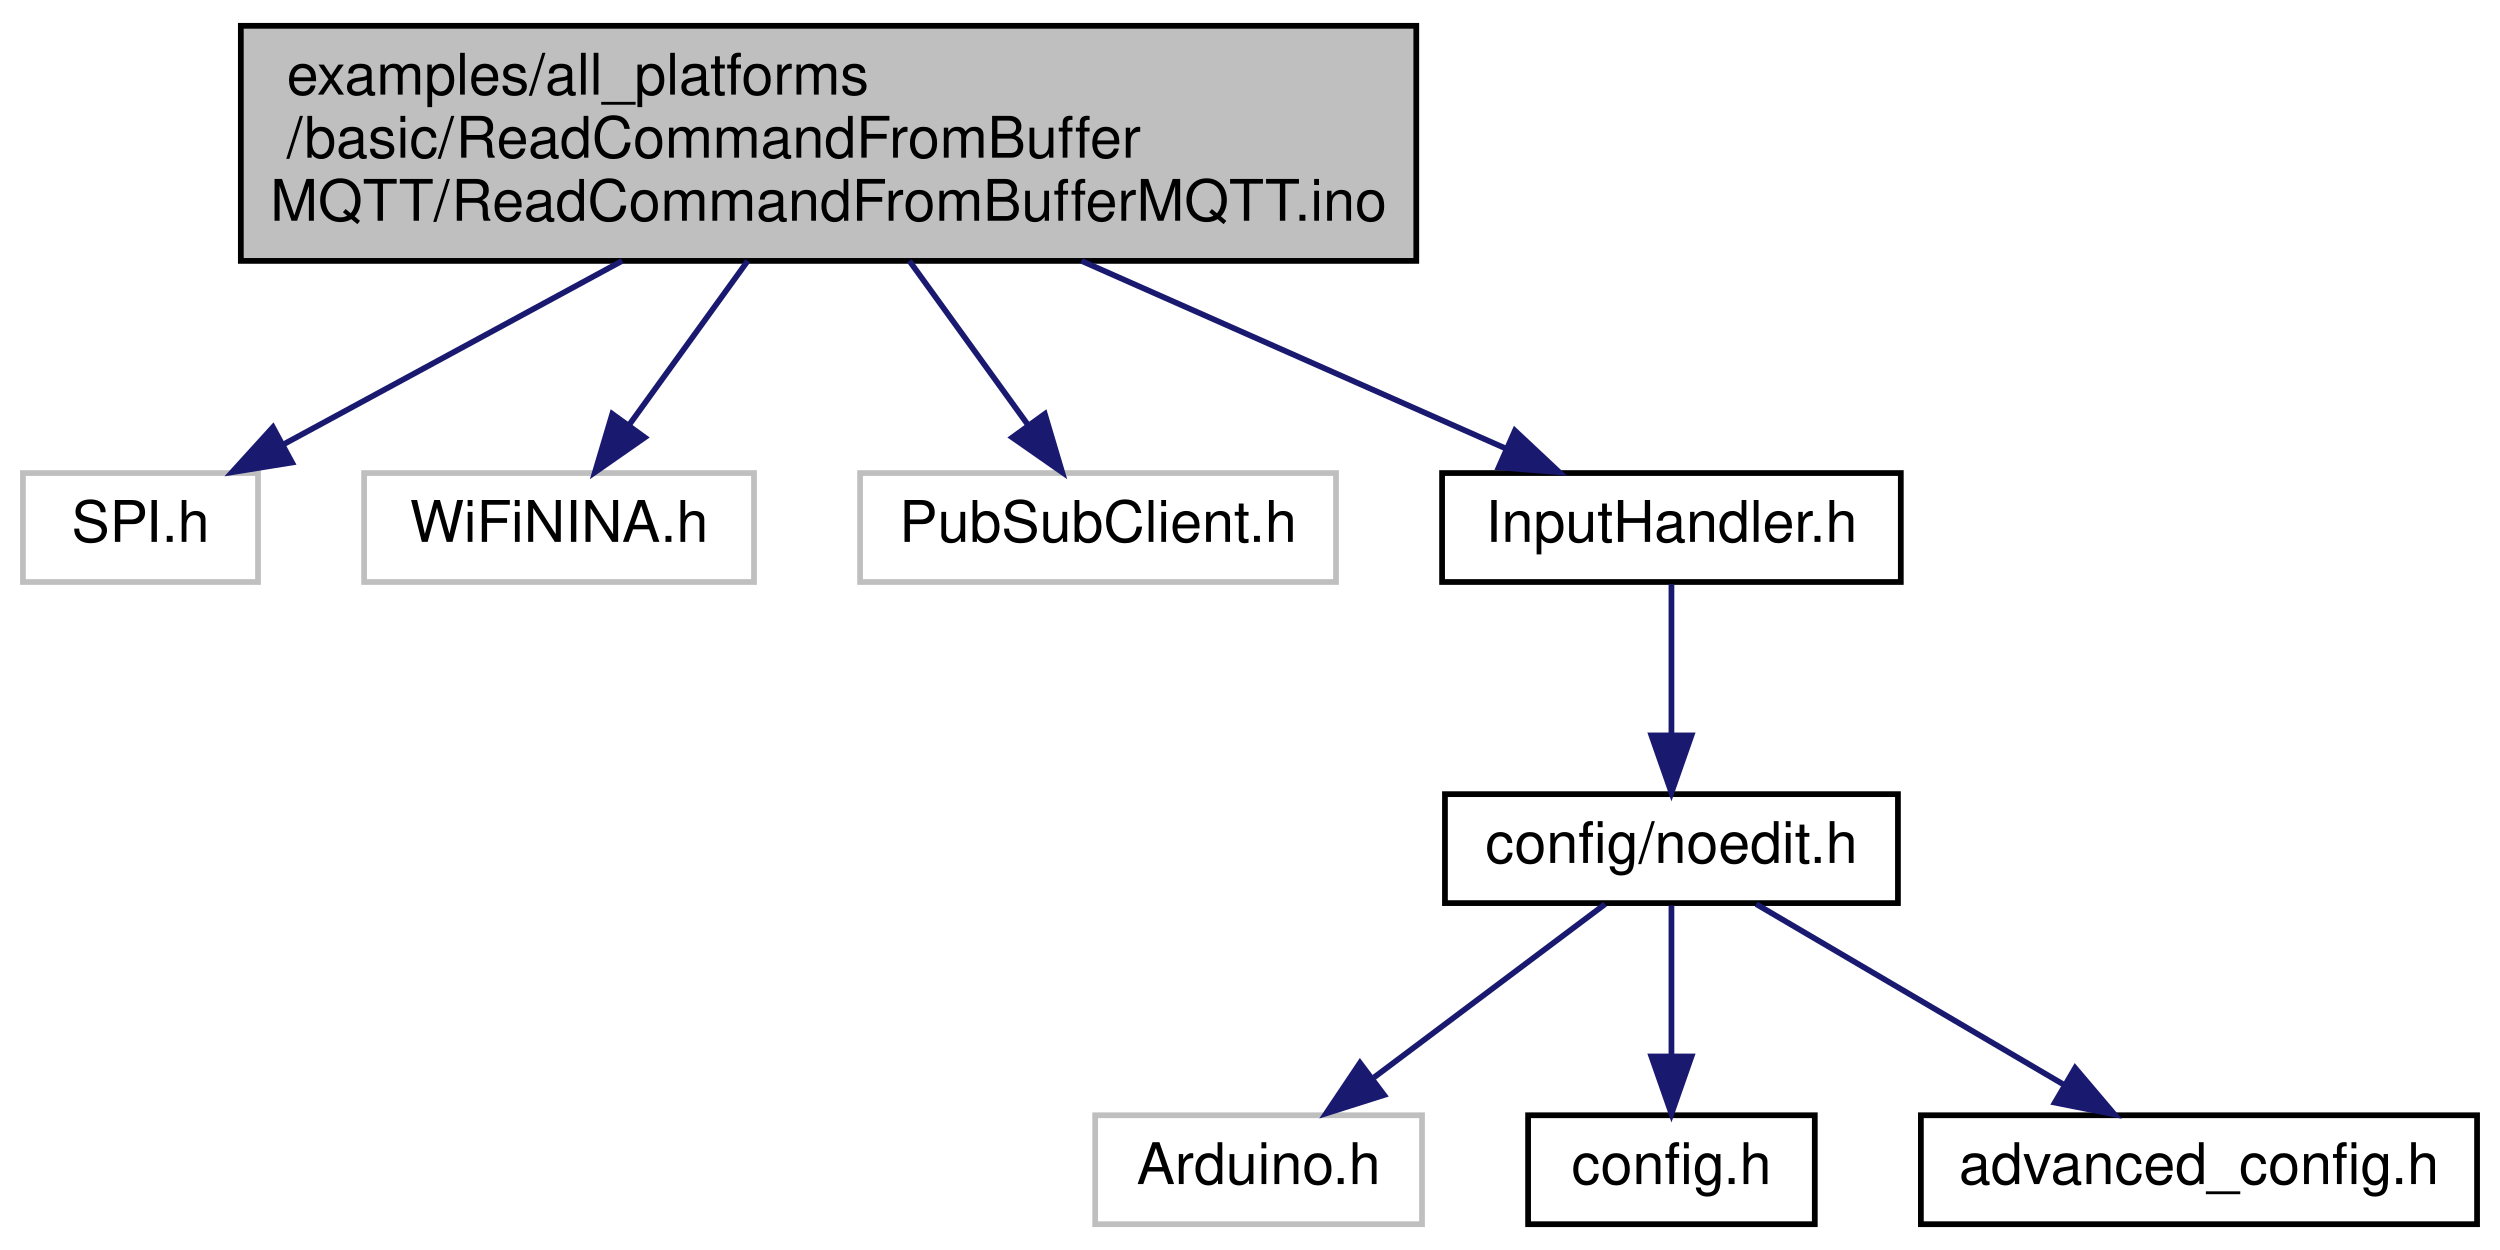
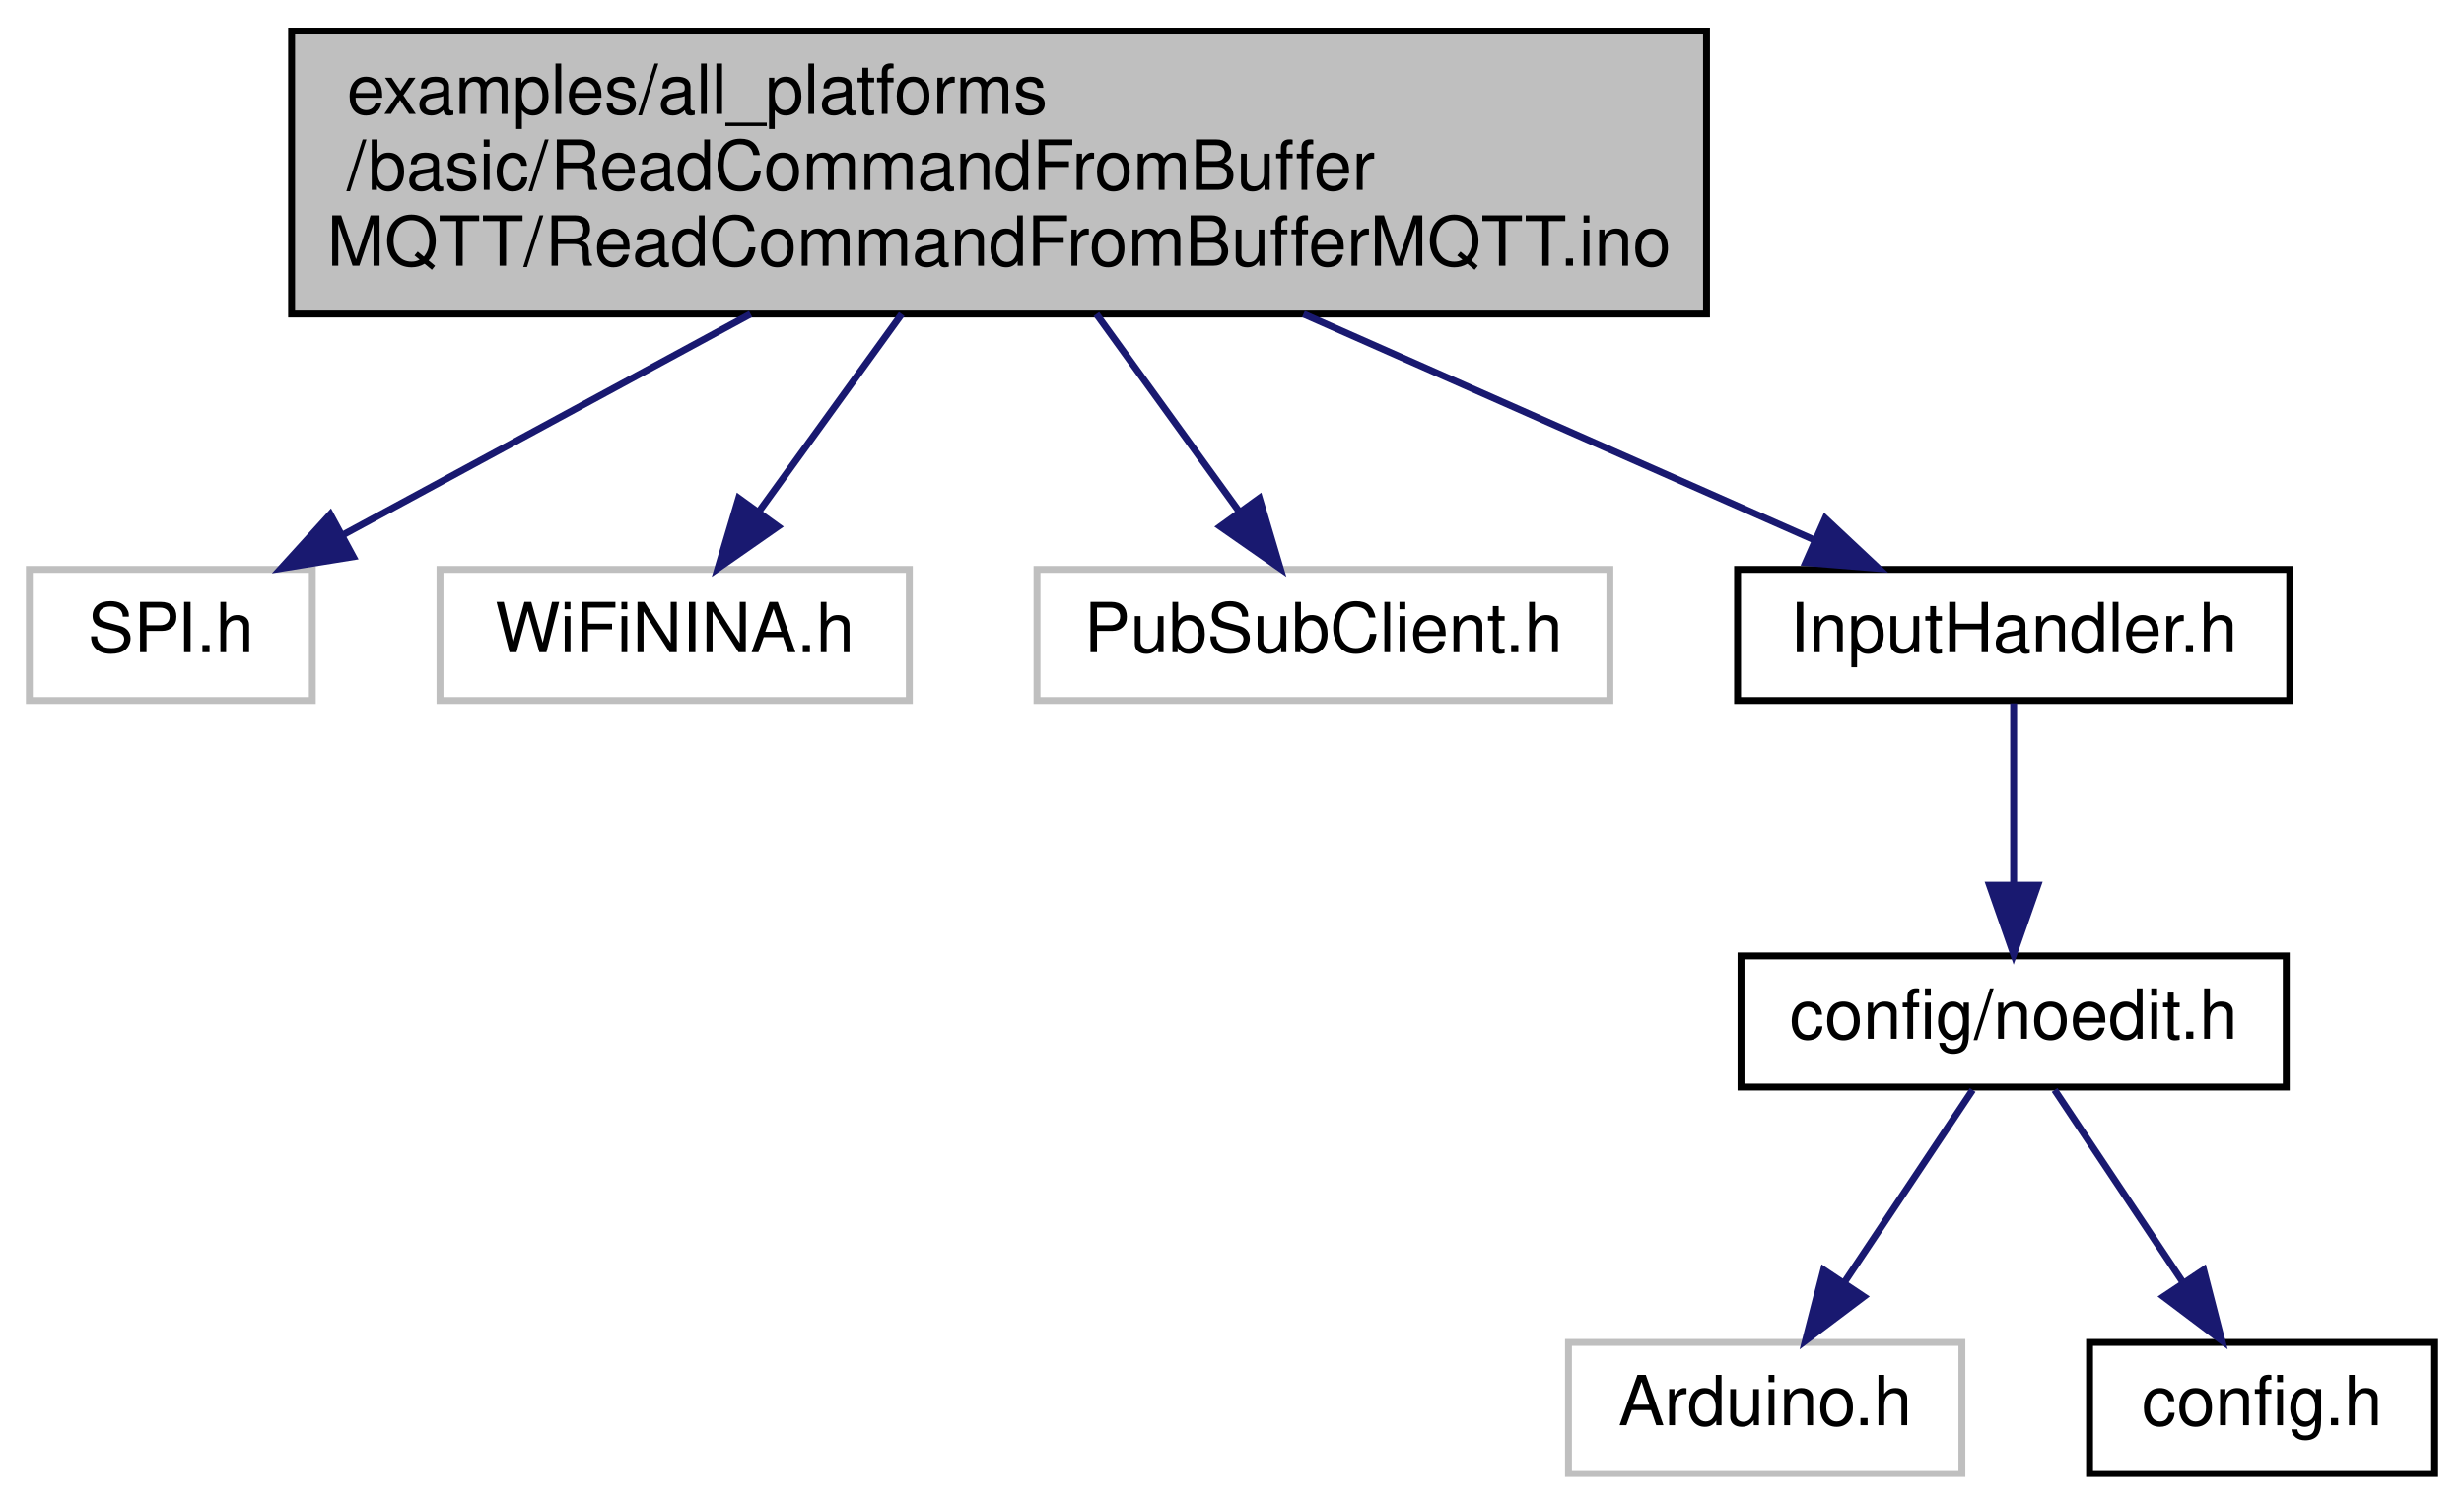
- <svg xmlns="http://www.w3.org/2000/svg" xmlns:xlink="http://www.w3.org/1999/xlink" width="436pt" height="218pt" viewBox="0.00 0.00 436.00 218.00">
+ <svg xmlns="http://www.w3.org/2000/svg" xmlns:xlink="http://www.w3.org/1999/xlink" width="357pt" height="218pt" viewBox="0.00 0.00 356.50 218.00">
  <g id="graph0" class="graph" transform="scale(1 1) rotate(0) translate(4 214)">
    <g id="node1" class="node">
      <g id="a_node1">
        <a xlink:title="An example that demonstrates receiving commands and sending an echo over MQTT.">
          <polygon fill="#bfbfbf" stroke="black" points="38,-168.5 38,-209.5 243,-209.5 243,-168.5 38,-168.5" />
          <text text-anchor="start" x="46" y="-197.5" font-family="Helvetica,sans-Serif" font-size="10.00">examples/all_platforms</text>
          <text text-anchor="start" x="46" y="-186.5" font-family="Helvetica,sans-Serif" font-size="10.00">/basic/ReadCommandFromBuffer</text>
          <text text-anchor="middle" x="140.5" y="-175.5" font-family="Helvetica,sans-Serif" font-size="10.00">MQTT/ReadCommandFromBufferMQTT.ino</text>
        </a>
      </g>
    </g>
    <g id="node2" class="node">
      <g id="a_node2">
        <a xlink:title=" ">
          <polygon fill="none" stroke="#bfbfbf" points="0,-112.5 0,-131.5 41,-131.5 41,-112.5 0,-112.5" />
          <text text-anchor="middle" x="20.5" y="-119.5" font-family="Helvetica,sans-Serif" font-size="10.00">SPI.h</text>
        </a>
      </g>
    </g>
    <g id="edge1" class="edge">
      <path fill="none" stroke="midnightblue" d="M104.5,-168.5C85.39,-158.15 62.4,-145.69 45.3,-136.43" />
      <polygon fill="midnightblue" stroke="midnightblue" points="46.93,-133.34 36.47,-131.65 43.6,-139.49 46.93,-133.34" />
    </g>
    <g id="node3" class="node">
      <g id="a_node3">
        <a xlink:title=" ">
          <polygon fill="none" stroke="#bfbfbf" points="59.5,-112.5 59.5,-131.5 127.5,-131.5 127.5,-112.5 59.5,-112.5" />
          <text text-anchor="middle" x="93.5" y="-119.5" font-family="Helvetica,sans-Serif" font-size="10.00">WiFiNINA.h</text>
        </a>
      </g>
    </g>
    <g id="edge2" class="edge">
      <path fill="none" stroke="midnightblue" d="M126.4,-168.5C119.82,-159.39 112.06,-148.66 105.73,-139.91" />
      <polygon fill="midnightblue" stroke="midnightblue" points="108.45,-137.71 99.76,-131.65 102.78,-141.81 108.45,-137.71" />
    </g>
    <g id="node4" class="node">
      <g id="a_node4">
        <a xlink:title=" ">
          <polygon fill="none" stroke="#bfbfbf" points="146,-112.5 146,-131.5 229,-131.5 229,-112.5 146,-112.5" />
          <text text-anchor="middle" x="187.5" y="-119.5" font-family="Helvetica,sans-Serif" font-size="10.00">PubSubClient.h</text>
        </a>
      </g>
    </g>
    <g id="edge3" class="edge">
      <path fill="none" stroke="midnightblue" d="M154.6,-168.5C161.18,-159.39 168.94,-148.66 175.27,-139.91" />
      <polygon fill="midnightblue" stroke="midnightblue" points="178.22,-141.81 181.24,-131.65 172.55,-137.71 178.22,-141.81" />
    </g>
    <g id="node5" class="node">
      <g id="a_node5">
        <a xlink:href="../../df/dec/_input_handler_8h.html" target="_top" xlink:title="InputHandler library header file.">
          <polygon fill="none" stroke="black" points="247.5,-112.5 247.5,-131.5 327.5,-131.5 327.5,-112.5 247.5,-112.5" />
          <text text-anchor="middle" x="287.5" y="-119.5" font-family="Helvetica,sans-Serif" font-size="10.00">InputHandler.h</text>
        </a>
      </g>
    </g>
    <g id="edge4" class="edge">
      <path fill="none" stroke="midnightblue" d="M184.6,-168.5C208.55,-157.91 237.48,-145.12 258.56,-135.8" />
      <polygon fill="midnightblue" stroke="midnightblue" points="260.2,-138.9 267.93,-131.65 257.37,-132.5 260.2,-138.9" />
    </g>
    <g id="node6" class="node">
      <g id="a_node6">
        <a xlink:href="../../da/dc7/noedit_8h.html" target="_top" xlink:title="InputHandler library C includes, do not edit.">
          <polygon fill="none" stroke="black" points="248,-56.5 248,-75.5 327,-75.5 327,-56.5 248,-56.5" />
          <text text-anchor="middle" x="287.5" y="-63.5" font-family="Helvetica,sans-Serif" font-size="10.00">config/noedit.h</text>
        </a>
      </g>
    </g>
    <g id="edge5" class="edge">
      <path fill="none" stroke="midnightblue" d="M287.5,-112.08C287.5,-105.01 287.5,-94.86 287.5,-85.99" />
      <polygon fill="midnightblue" stroke="midnightblue" points="291,-85.75 287.5,-75.75 284,-85.75 291,-85.75" />
    </g>
    <g id="node7" class="node">
      <g id="a_node7">
        <a xlink:title=" ">
-           <polygon fill="none" stroke="#bfbfbf" points="187,-0.5 187,-19.5 244,-19.5 244,-0.5 187,-0.5" />
-           <text text-anchor="middle" x="215.5" y="-7.5" font-family="Helvetica,sans-Serif" font-size="10.00">Arduino.h</text>
+           <polygon fill="none" stroke="#bfbfbf" points="223,-0.5 223,-19.5 280,-19.5 280,-0.5 223,-0.5" />
+           <text text-anchor="middle" x="251.5" y="-7.5" font-family="Helvetica,sans-Serif" font-size="10.00">Arduino.h</text>
        </a>
      </g>
    </g>
    <g id="edge6" class="edge">
-       <path fill="none" stroke="midnightblue" d="M275.93,-56.32C265.08,-48.18 248.62,-35.84 235.62,-26.09" />
-       <polygon fill="midnightblue" stroke="midnightblue" points="237.38,-23.03 227.28,-19.83 233.18,-28.63 237.38,-23.03" />
+       <path fill="none" stroke="midnightblue" d="M281.56,-56.08C276.52,-48.53 269.16,-37.49 262.99,-28.23" />
+       <polygon fill="midnightblue" stroke="midnightblue" points="265.79,-26.13 257.33,-19.75 259.97,-30.01 265.79,-26.13" />
    </g>
    <g id="node8" class="node">
      <g id="a_node8">
        <a xlink:href="../../db/d16/config_8h.html" target="_top" xlink:title="InputHandler library user configurable items.">
-           <polygon fill="none" stroke="black" points="262.5,-0.5 262.5,-19.5 312.5,-19.5 312.5,-0.5 262.5,-0.5" />
-           <text text-anchor="middle" x="287.5" y="-7.5" font-family="Helvetica,sans-Serif" font-size="10.00">config.h</text>
+           <polygon fill="none" stroke="black" points="298.5,-0.5 298.5,-19.5 348.5,-19.5 348.5,-0.5 298.5,-0.5" />
+           <text text-anchor="middle" x="323.5" y="-7.5" font-family="Helvetica,sans-Serif" font-size="10.00">config.h</text>
        </a>
      </g>
    </g>
    <g id="edge7" class="edge">
-       <path fill="none" stroke="midnightblue" d="M287.5,-56.08C287.5,-49.01 287.5,-38.86 287.5,-29.99" />
-       <polygon fill="midnightblue" stroke="midnightblue" points="291,-29.75 287.5,-19.75 284,-29.75 291,-29.75" />
-     </g>
-     <g id="node9" class="node">
-       <g id="a_node9">
-         <a xlink:href="../../d5/d4a/advanced__config_8h.html" target="_top" xlink:title="InputHandler library advanced user settings.">
-           <polygon fill="none" stroke="black" points="331,-0.5 331,-19.5 428,-19.5 428,-0.5 331,-0.5" />
-           <text text-anchor="middle" x="379.5" y="-7.5" font-family="Helvetica,sans-Serif" font-size="10.00">advanced_config.h</text>
-         </a>
-       </g>
-     </g>
-     <g id="edge8" class="edge">
-       <path fill="none" stroke="midnightblue" d="M302.28,-56.32C316.77,-47.82 339.07,-34.73 355.99,-24.8" />
-       <polygon fill="midnightblue" stroke="midnightblue" points="357.9,-27.74 364.76,-19.65 354.36,-21.7 357.9,-27.74" />
+       <path fill="none" stroke="midnightblue" d="M293.44,-56.08C298.48,-48.53 305.84,-37.49 312.01,-28.23" />
+       <polygon fill="midnightblue" stroke="midnightblue" points="315.03,-30.01 317.67,-19.75 309.21,-26.13 315.03,-30.01" />
    </g>
  </g>
</svg>
